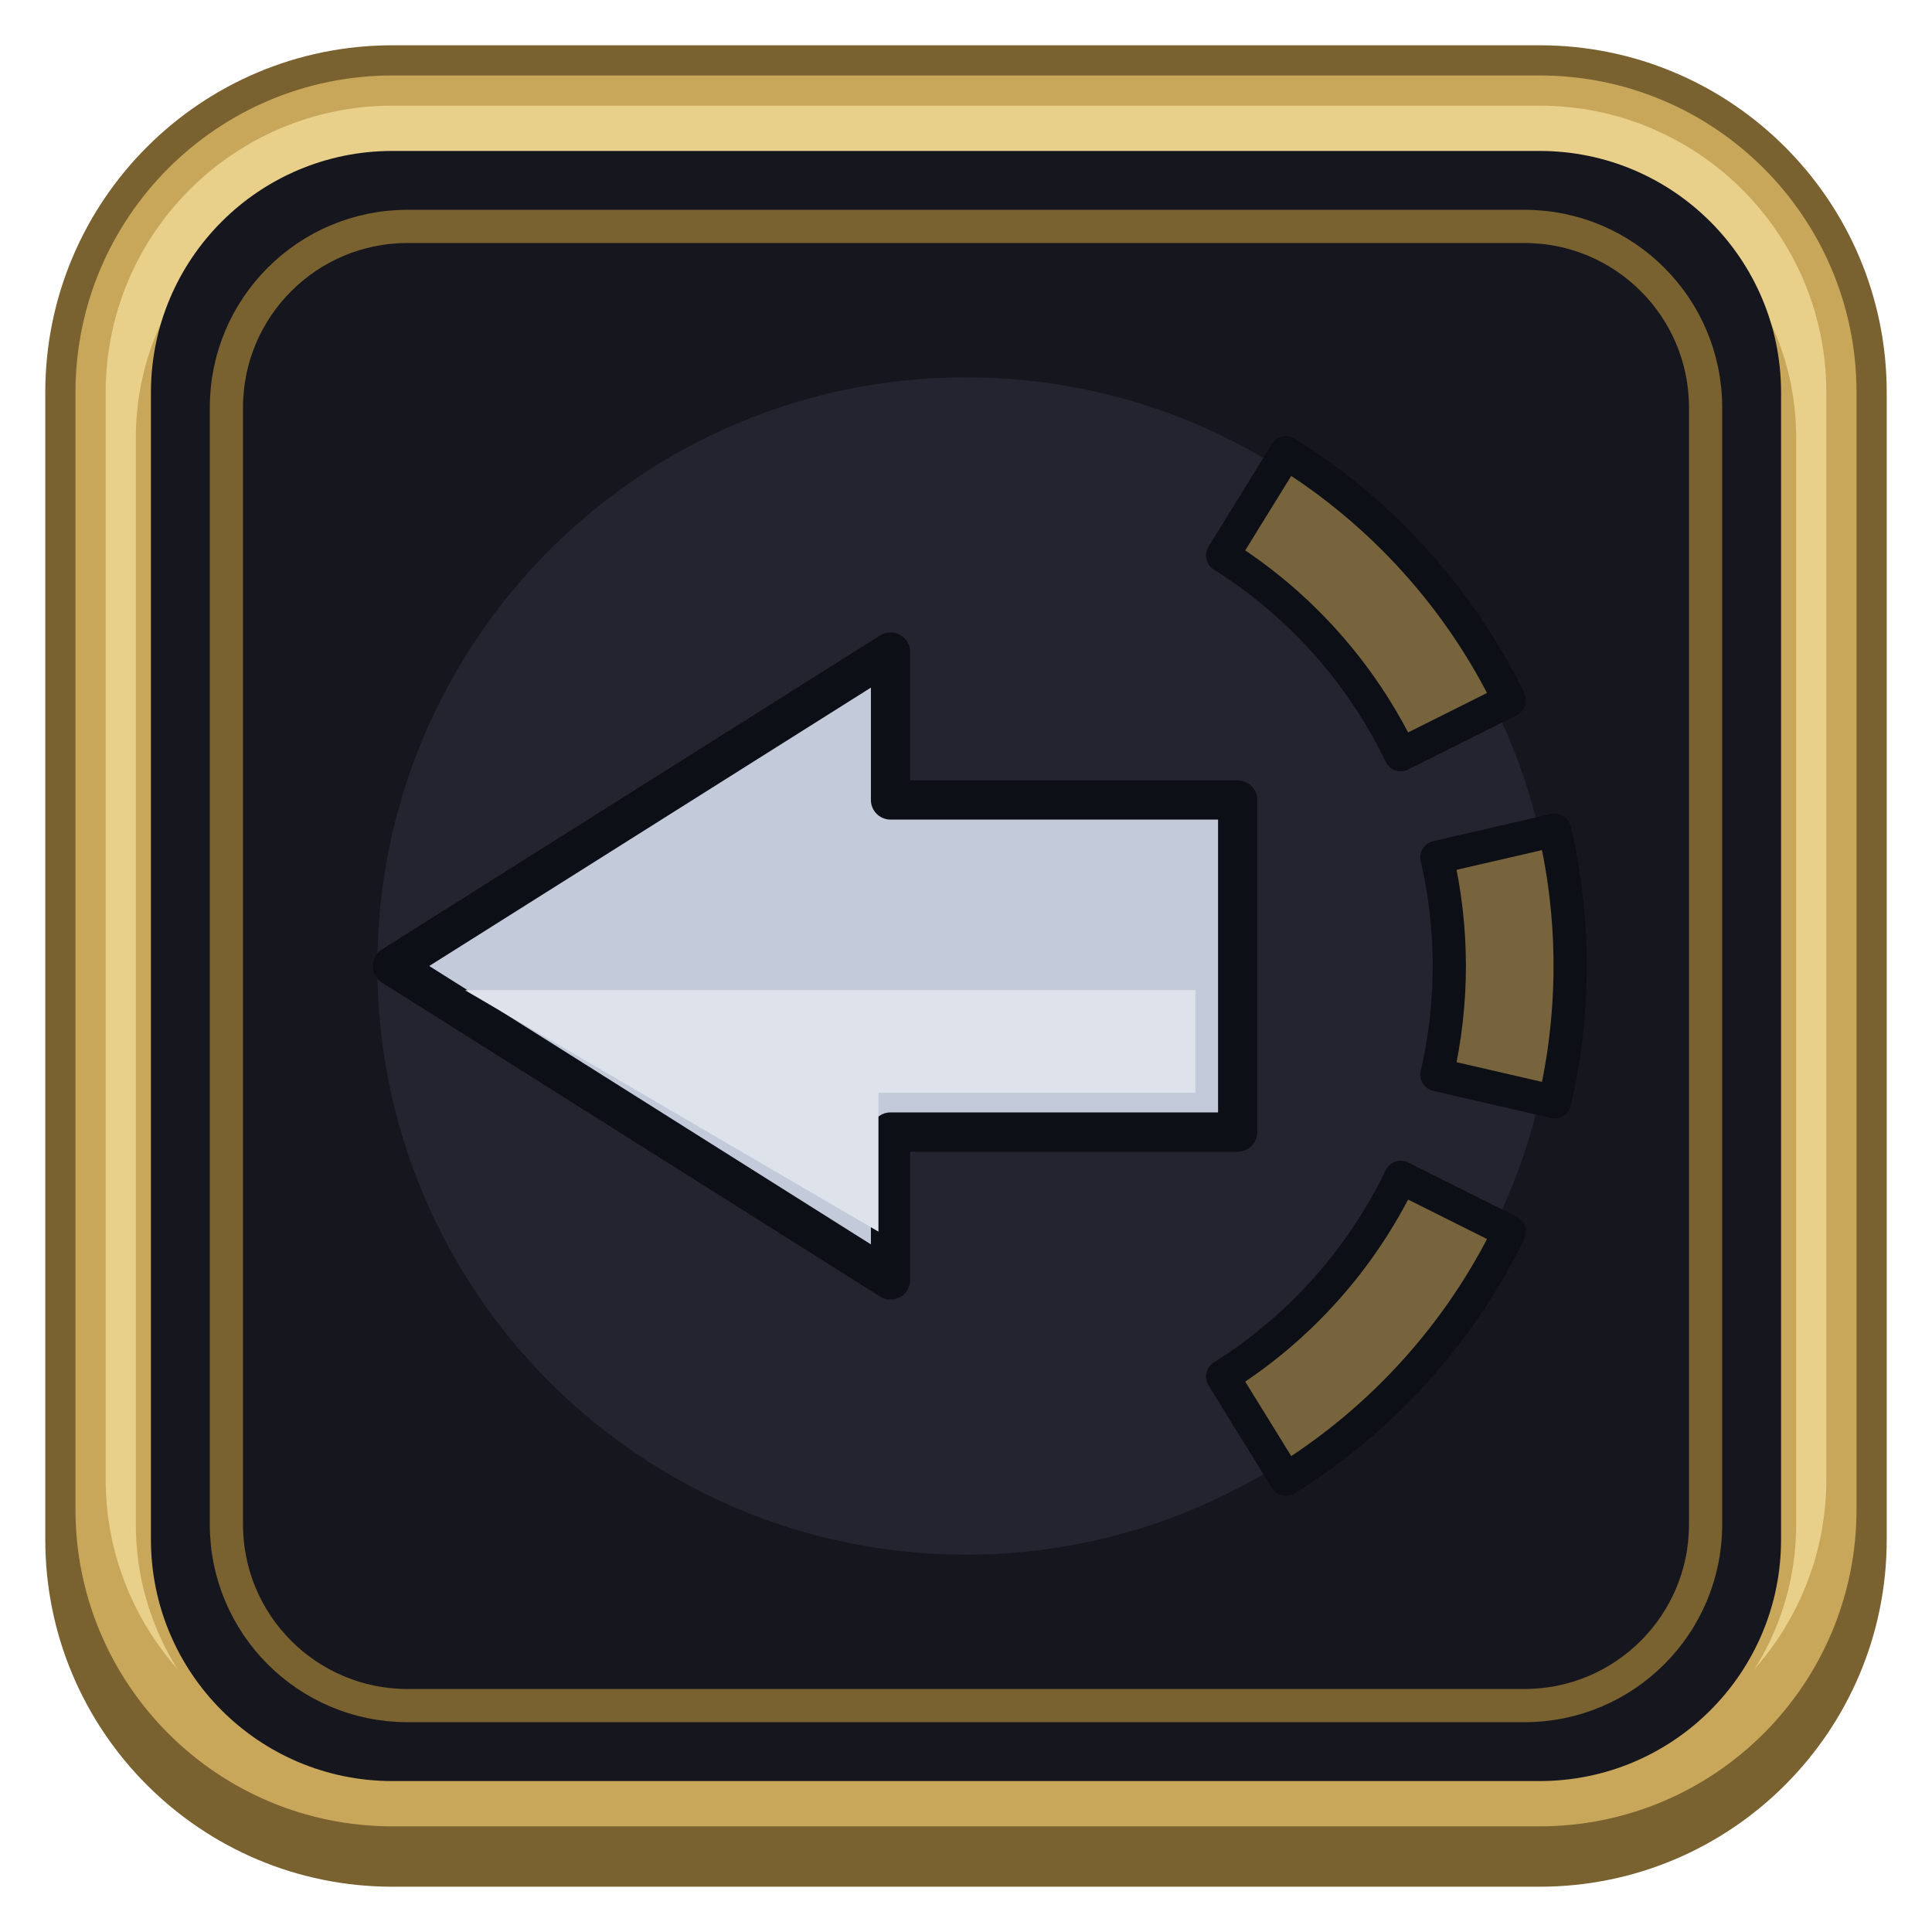
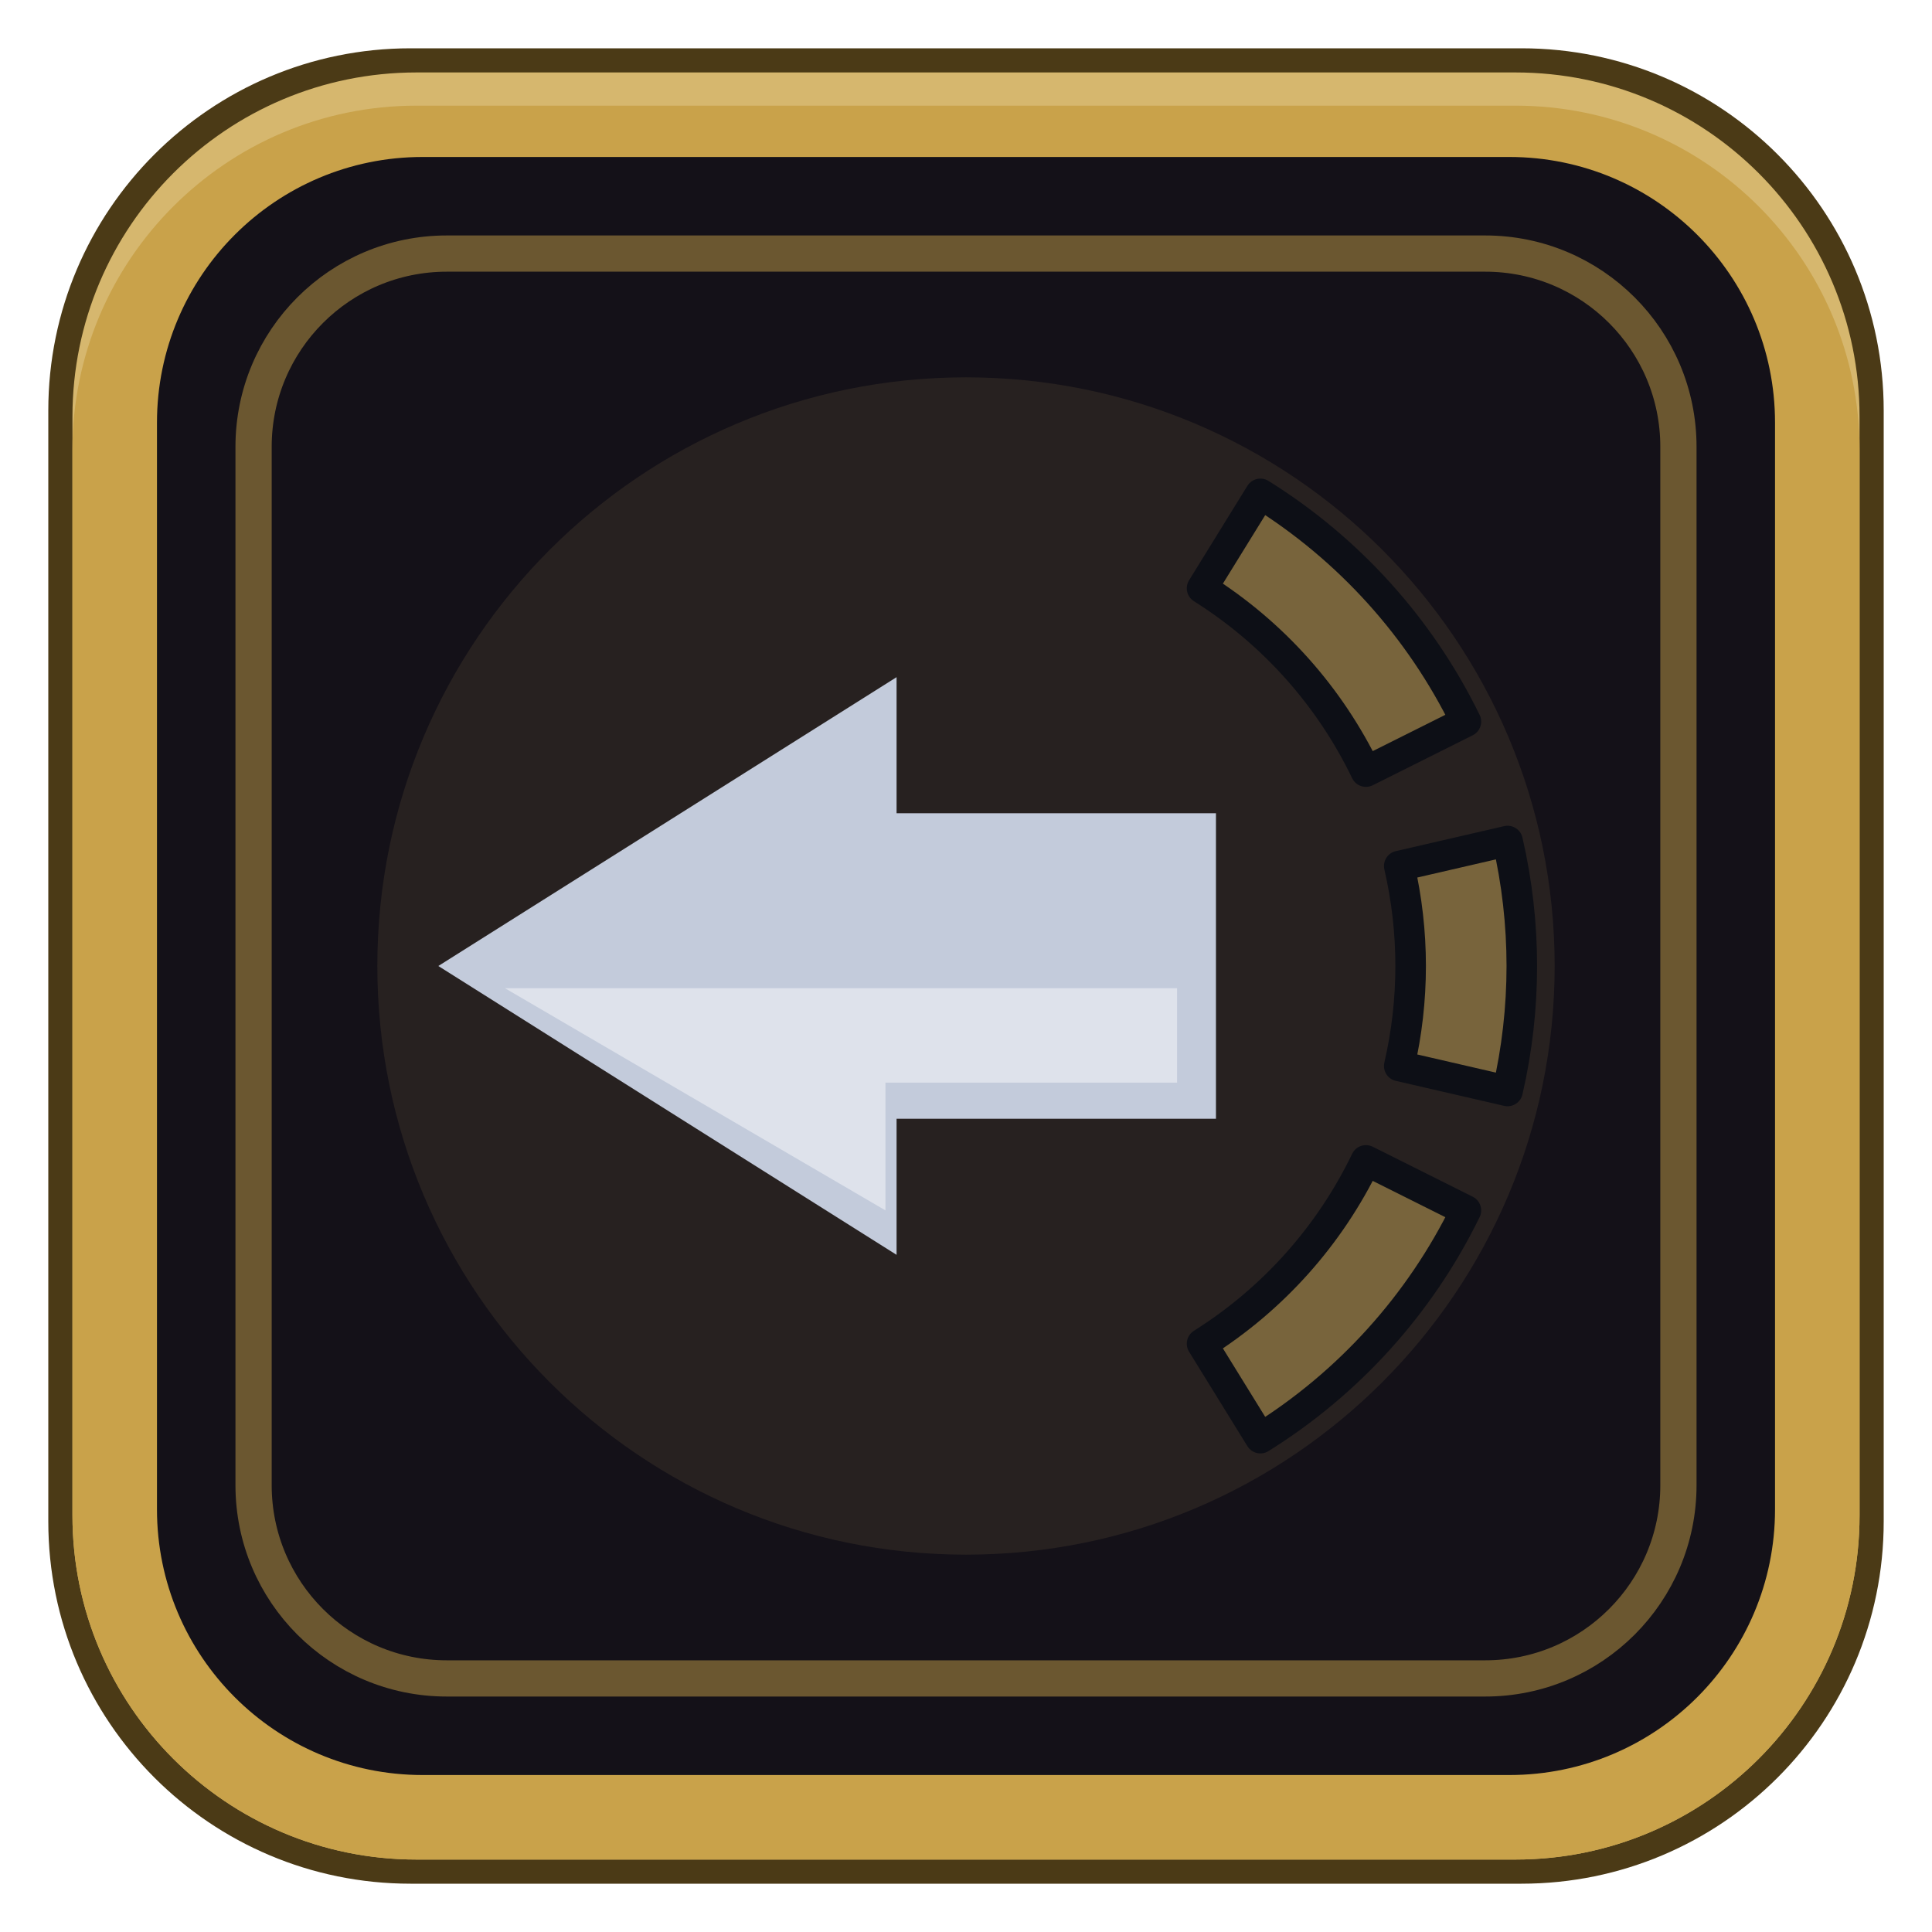
<svg xmlns="http://www.w3.org/2000/svg" width="64" height="64" viewBox="0 0 64 64">
-   <rect x="1.5" y="1.5" width="61.0" height="61.0" rx="11.5" fill="#7a6130" />
-   <rect x="2.5" y="2.5" width="59.0" height="58.0" rx="10.5" fill="#c8a75a" />
-   <rect x="3.5" y="3.5" width="57.0" height="55.0" rx="9.5" fill="#e8cf8a" />
-   <rect x="4.5" y="5.5" width="55.0" height="54.0" rx="9.0" fill="#c8a75a" />
-   <rect x="5.0" y="5.0" width="54.0" height="54.0" rx="8.0" fill="#15161e" />
-   <rect x="7.5" y="7.5" width="49.0" height="49.0" rx="6.0" fill="none" stroke="#7a6130" stroke-width="1.1" stroke-linejoin="round" />
-   <circle cx="32.0" cy="32.0" r="19.5" fill="#23242f" />
-   <path d="M42.6 15.0 A20.0 20.0 0 0 1 50.0 23.2 L46.4 25.0 A16.0 16.0 0 0 0 40.5 18.4z" fill="#78643c" stroke="#0d0f16" stroke-width="1.1" stroke-linejoin="round" />
-   <path d="M51.5 27.5 A20.0 20.0 0 0 1 51.5 36.5 L47.6 35.6 A16.0 16.0 0 0 0 47.6 28.4z" fill="#78643c" stroke="#0d0f16" stroke-width="1.1" stroke-linejoin="round" />
-   <path d="M50.0 40.8 A20.0 20.0 0 0 1 42.6 49.0 L40.5 45.6 A16.0 16.0 0 0 0 46.4 39.0z" fill="#78643c" stroke="#0d0f16" stroke-width="1.1" stroke-linejoin="round" />
-   <g transform="translate(27.0 32.0) rotate(-90.0)">
-     <polygon points="-10.4,2.5 0.0,-14.0 10.4,2.5 5.5,2.5 5.5,14.0 -5.5,14.0 -5.5,2.5" fill="#c3cbdb" stroke="#0d0f16" stroke-width="1.3" stroke-linejoin="round" />
-     <polygon points="-8.8,2.1 -0.8,-11.6 -0.8,12.6 -4.2,12.6 -4.2,2.1" fill="#dee2eb" />
+   <rect x="1.6" y="1.6" width="60.8" height="60.8" rx="12.0" fill="#4b3a16" />
+   <rect x="2.4" y="2.4" width="59.2" height="59.2" rx="11.4" fill="#d6b76e" />
+   <rect x="2.4" y="3.5" width="59.2" height="58.1" rx="11.4" fill="#c9a24a" />
+   <rect x="5.2" y="5.2" width="53.6" height="53.6" rx="8.8" fill="#141118" />
+   <rect x="8.4" y="8.4" width="47.2" height="47.2" rx="6.4" fill="none" stroke="#6b5730" stroke-width="1.2" stroke-linejoin="round" />
+   <circle cx="32.0" cy="32.0" r="19.5" fill="#272120" />
+   <g transform="translate(32 32) scale(0.92) translate(-32 -32)">
+     <path d="M42.6 15.0 A20.0 20.0 0 0 1 50.0 23.2 L46.4 25.0 A16.0 16.0 0 0 0 40.5 18.4z" fill="#78643c" stroke="#0d0f16" stroke-width="1.1" stroke-linejoin="round" />
+     <path d="M51.5 27.5 A20.0 20.0 0 0 1 51.5 36.5 L47.6 35.6 A16.0 16.0 0 0 0 47.6 28.4z" fill="#78643c" stroke="#0d0f16" stroke-width="1.1" stroke-linejoin="round" />
+     <path d="M50.0 40.8 A20.0 20.0 0 0 1 42.6 49.0 L40.5 45.6 A16.0 16.0 0 0 0 46.4 39.0z" fill="#78643c" stroke="#0d0f16" stroke-width="1.1" stroke-linejoin="round" />
+     <g transform="translate(27.0 32.0) rotate(-90.0)">
+       <polygon points="-10.4,2.5 0.0,-14.0 10.4,2.5 5.5,2.5 5.5,14.0 -5.5,14.0 -5.5,2.5" fill="#c3cbdb" />
+       <polygon points="-8.8,2.1 -0.8,-11.6 -0.8,12.6 -4.2,12.6 -4.2,2.1" fill="#dee2eb" />
+     </g>
  </g>
</svg>
